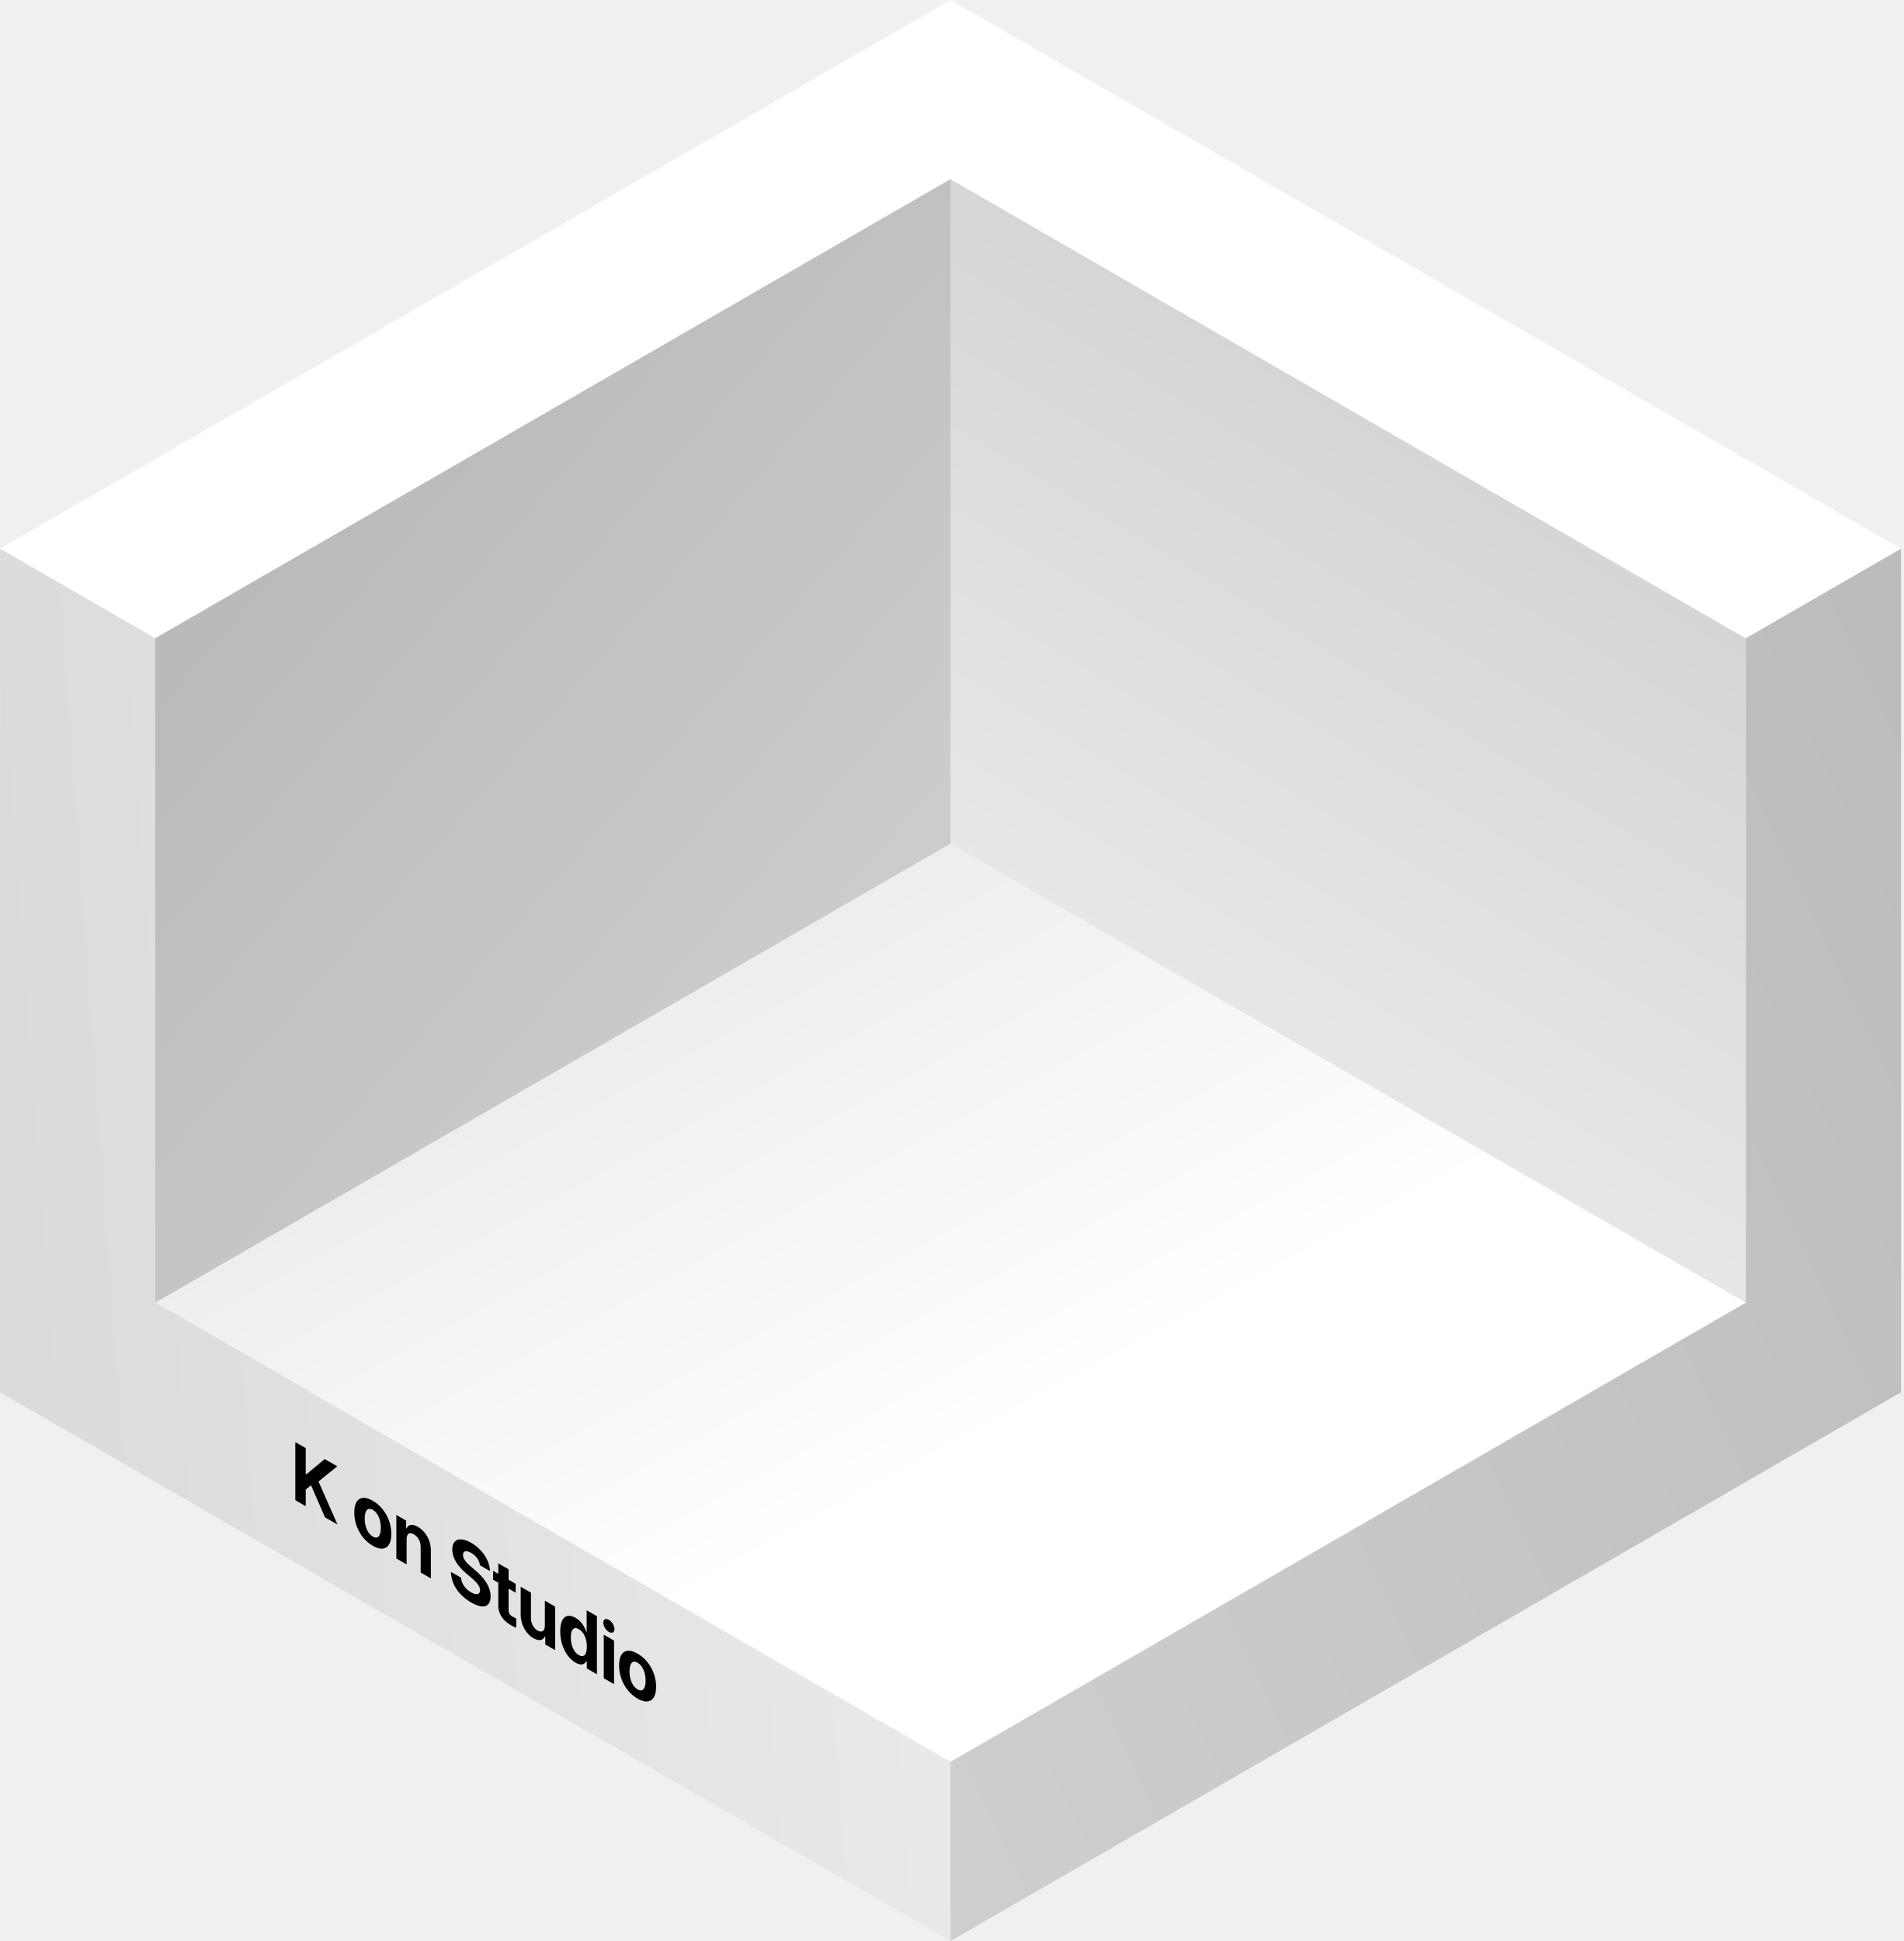
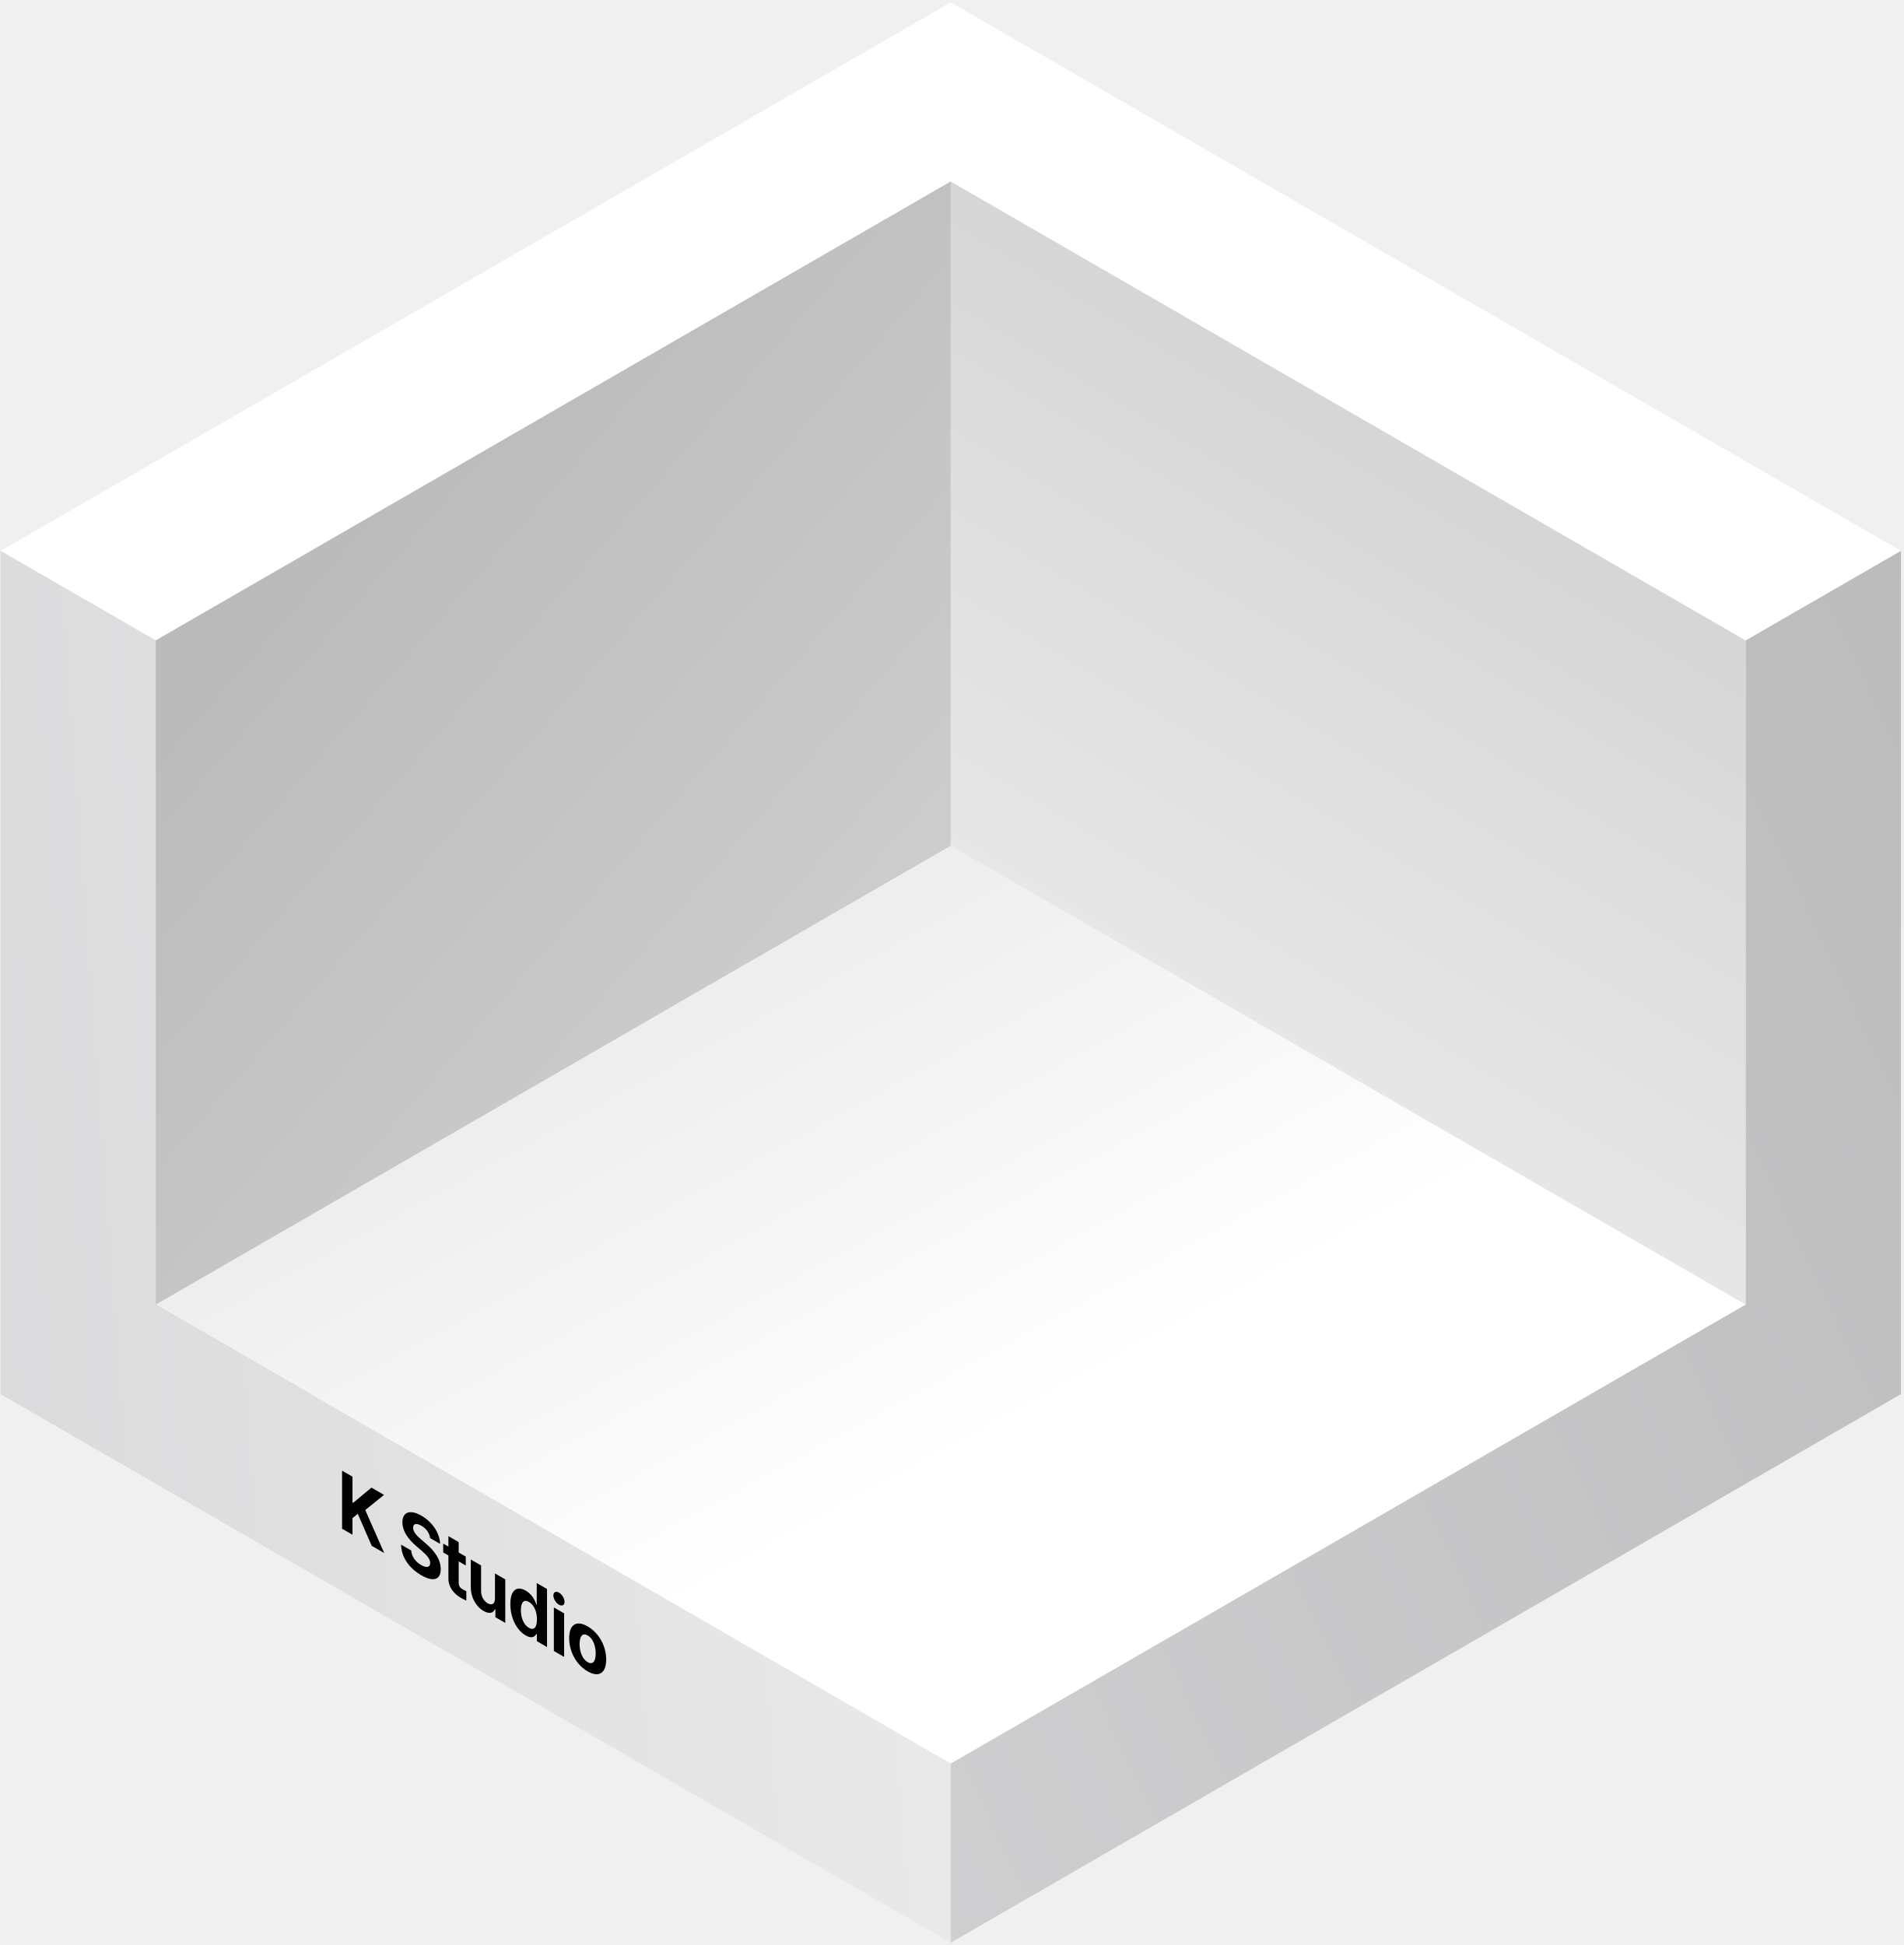
- <svg xmlns="http://www.w3.org/2000/svg" width="408" height="416" viewBox="0 0 408 416" fill="none">
-   <rect width="196.8" height="180.8" transform="matrix(-0.866025 -0.5 0 1 374.125 136.797)" fill="url(#paint0_linear_1170_1255)" />
-   <path d="M0.001 117.599L33.256 136.799L203.691 38.398L374.123 136.799L407.379 117.599L236.944 19.198L236.943 19.199L203.688 0L0.001 117.599Z" fill="white" />
-   <rect width="196.8" height="180.8" transform="matrix(0.866025 -0.5 0 1 33.2559 136.797)" fill="url(#paint1_linear_1170_1255)" />
-   <rect width="196.8" height="196.8" transform="matrix(0.866025 0.5 -0.866025 0.5 203.693 180.797)" fill="url(#paint2_linear_1170_1255)" />
-   <path d="M33.262 317.598L203.695 415.998V377.598L33.262 279.197V317.598ZM0.005 298.397L33.261 317.598V136.798L0.005 117.598V298.397Z" fill="url(#paint3_linear_1170_1255)" />
-   <path d="M374.126 136.798V279.198L203.693 377.598V415.998L374.128 317.598V317.596L407.381 298.397V117.598L374.126 136.798Z" fill="url(#paint4_linear_1170_1255)" />
-   <path d="M63.284 321.519V309.076L65.517 310.365V315.882L65.666 315.968L69.58 312.711L72.275 314.266L68.256 317.515L72.319 326.736L69.64 325.189L66.648 318.323L65.517 319.251V322.809L63.284 321.519ZM79.881 331.291C77.44 329.882 75.922 327.063 75.922 324.175C75.922 321.288 77.44 320.239 79.881 321.649C82.322 323.058 83.856 325.868 83.856 328.756C83.856 331.643 82.322 332.7 79.881 331.291ZM79.896 329.323C81.027 329.976 81.608 329.091 81.608 327.458C81.608 325.808 81.027 324.253 79.896 323.599C78.75 322.938 78.155 323.814 78.155 325.464C78.155 327.097 78.75 328.661 79.896 329.323ZM87.138 329.895V335.291L84.935 334.02V324.687L87.034 325.898V327.531L87.123 327.583C87.495 326.715 88.358 326.543 89.549 327.231C91.231 328.202 92.348 330.17 92.333 332.344V338.291L90.145 337.027V331.527C90.145 330.376 89.594 329.37 88.686 328.846C87.763 328.313 87.138 328.657 87.138 329.895ZM102.842 335.472C102.753 334.441 102.068 333.461 100.981 332.834C99.85 332.181 99.225 332.421 99.21 333.238C99.195 334.123 100.014 335.008 100.937 335.782L101.904 336.615C103.75 338.162 105.134 340.044 105.134 342.124C105.134 344.41 103.586 344.96 100.966 343.447C98.362 341.943 96.695 339.589 96.635 336.89L98.808 338.145C98.883 339.443 99.746 340.577 100.937 341.264C102.113 341.943 102.872 341.746 102.872 340.818C102.872 339.975 102.202 339.193 101.026 338.171L99.85 337.165C98.034 335.601 96.918 333.908 96.918 332.086C96.918 329.818 98.644 329.319 100.996 330.677C103.378 332.052 104.956 334.493 104.985 336.71L102.842 335.472ZM110.5 339.447V341.355L108.982 340.478V345.033C108.982 345.772 109.295 346.142 109.741 346.417C109.965 346.545 110.352 346.752 110.62 346.872V348.883C110.381 348.797 109.994 348.608 109.444 348.29C107.851 347.37 106.764 345.918 106.779 344.122V339.206L105.663 338.562V336.654L106.779 337.299V335.064L108.982 336.336V338.57L110.5 339.447ZM116.76 348.423V343.061L118.963 344.333V353.666L116.849 352.445V350.761L116.76 350.709C116.388 351.577 115.524 351.801 114.304 351.096C112.681 350.159 111.58 348.2 111.58 346.017V340.07L113.783 341.342V346.842C113.783 347.942 114.334 348.965 115.197 349.463C116.001 349.927 116.76 349.695 116.76 348.423ZM123.347 356.351C121.501 355.286 120.057 352.751 120.057 349.64C120.057 346.443 121.56 345.712 123.347 346.743C124.701 347.526 125.341 348.823 125.639 349.751L125.713 349.794V345.119L127.916 346.391V358.835L125.743 357.58V356.085L125.639 356.025C125.326 356.618 124.657 357.108 123.347 356.351ZM124.031 354.718C125.133 355.354 125.758 354.598 125.758 352.914C125.758 351.229 125.133 349.803 124.031 349.167C122.915 348.522 122.32 349.296 122.32 350.929C122.32 352.579 122.915 354.074 124.031 354.718ZM129.383 359.682V350.349L131.586 351.621V360.953L129.383 359.682ZM130.484 349.764C129.814 349.378 129.279 348.484 129.279 347.779C129.279 347.057 129.814 346.782 130.484 347.169C131.139 347.547 131.675 348.441 131.675 349.163C131.675 349.867 131.139 350.142 130.484 349.764ZM136.625 364.052C134.183 362.642 132.665 359.824 132.665 356.936C132.665 354.049 134.183 353 136.625 354.409C139.066 355.819 140.599 358.629 140.599 361.516C140.599 364.404 139.066 365.461 136.625 364.052ZM136.639 362.084C137.771 362.737 138.351 361.852 138.351 360.219C138.351 358.569 137.771 357.013 136.639 356.36C135.493 355.699 134.898 356.575 134.898 358.225C134.898 359.858 135.493 361.422 136.639 362.084Z" fill="black" />
+ <svg xmlns="http://www.w3.org/2000/svg" width="408" height="417" viewBox="0 0 408 417" fill="none">
+   <rect width="196.8" height="180.8" transform="matrix(-0.866025 -0.5 0 1 374.25 137.305)" fill="url(#paint0_linear_1184_2448)" />
+   <path d="M0.125 118.104L33.38 137.305L203.811 38.907L374.241 137.305L407.496 118.105L237.066 19.707L237.068 19.706L203.812 0.506L0.125 118.104Z" fill="white" />
+   <rect width="196.8" height="180.8" transform="matrix(0.866025 -0.5 0 1 33.375 137.305)" fill="url(#paint1_linear_1184_2448)" />
+   <rect width="196.8" height="196.8" transform="matrix(0.866025 0.5 -0.866025 0.5 203.812 181.305)" fill="url(#paint2_linear_1184_2448)" />
+   <path d="M0.125 298.903L33.375 318.1V318.104L203.809 416.503V378.104L33.381 279.706V137.304L0.125 118.104V298.903Z" fill="url(#paint3_linear_1184_2448)" />
+   <path d="M374.244 137.304V279.704L203.812 378.104V416.504L374.246 318.104V318.102L407.5 298.903V118.104L374.244 137.304Z" fill="url(#paint4_linear_1184_2448)" />
+   <path d="M73.33 327.748V315.305L75.563 316.594V322.111L75.712 322.197L79.626 318.94L82.321 320.495L78.302 323.744L82.365 332.965L79.686 331.418L76.694 324.552L75.563 325.48V329.037L73.33 327.748ZM92.19 329.751C92.1 328.72 91.416 327.74 90.329 327.113C89.198 326.46 88.573 326.7 88.558 327.517C88.543 328.402 89.362 329.287 90.284 330.06L91.252 330.894C93.098 332.441 94.482 334.323 94.482 336.403C94.482 338.689 92.934 339.239 90.314 337.726C87.71 336.222 86.042 333.868 85.983 331.169L88.156 332.424C88.23 333.721 89.094 334.856 90.284 335.543C91.46 336.222 92.22 336.025 92.22 335.096C92.22 334.254 91.55 333.472 90.374 332.45L89.198 331.444C87.382 329.88 86.266 328.187 86.266 326.365C86.266 324.096 87.992 323.598 90.344 324.956C92.726 326.331 94.303 328.771 94.333 330.989L92.19 329.751ZM99.848 333.726V335.634L98.33 334.757V339.312C98.33 340.051 98.643 340.42 99.089 340.695C99.312 340.824 99.7 341.031 99.967 341.151V343.162C99.729 343.076 99.342 342.887 98.791 342.569C97.199 341.649 96.112 340.197 96.127 338.401V333.485L95.011 332.841V330.933L96.127 331.577V329.343L98.33 330.615V332.849L99.848 333.726ZM106.108 342.702V337.34L108.311 338.612V347.944L106.197 346.724V345.04L106.108 344.988C105.736 345.856 104.872 346.08 103.652 345.375C102.029 344.438 100.928 342.479 100.928 340.296V334.349L103.131 335.621V341.121C103.131 342.221 103.681 343.244 104.545 343.742C105.349 344.206 106.108 343.974 106.108 342.702ZM112.695 350.63C110.849 349.565 109.405 347.029 109.405 343.918C109.405 340.722 110.908 339.991 112.695 341.022C114.049 341.804 114.689 343.102 114.987 344.03L115.061 344.073V339.398L117.264 340.67V353.114L115.091 351.859V350.364L114.987 350.304C114.674 350.897 114.004 351.386 112.695 350.63ZM113.379 348.997C114.481 349.633 115.106 348.877 115.106 347.193C115.106 345.508 114.481 344.082 113.379 343.446C112.263 342.801 111.667 343.575 111.667 345.207C111.667 346.857 112.263 348.353 113.379 348.997ZM118.731 353.96V344.628L120.934 345.899V355.232L118.731 353.96ZM119.832 344.043C119.162 343.656 118.626 342.763 118.626 342.058C118.626 341.336 119.162 341.061 119.832 341.448C120.487 341.826 121.023 342.72 121.023 343.442C121.023 344.146 120.487 344.421 119.832 344.043ZM125.972 358.33C123.531 356.921 122.013 354.102 122.013 351.215C122.013 348.327 123.531 347.279 125.972 348.688C128.413 350.098 129.947 352.908 129.947 355.795C129.947 358.683 128.413 359.74 125.972 358.33ZM125.987 356.363C127.118 357.016 127.699 356.13 127.699 354.498C127.699 352.848 127.118 351.292 125.987 350.639C124.841 349.977 124.246 350.854 124.246 352.504C124.246 354.137 124.841 355.701 125.987 356.363Z" fill="black" />
  <defs>
-     <linearGradient id="paint0_linear_1170_1255" x1="93.484" y1="-1.732" x2="97.186" y2="180.825" gradientUnits="userSpaceOnUse">
+     <linearGradient id="paint0_linear_1184_2448" x1="93.484" y1="-1.732" x2="97.186" y2="180.825" gradientUnits="userSpaceOnUse">
      <stop stop-color="#D6D6D6" />
      <stop offset="1" stop-color="#EBEBEB" />
    </linearGradient>
-     <linearGradient id="paint1_linear_1170_1255" x1="85.71" y1="-32.3" x2="173.044" y2="144.23" gradientUnits="userSpaceOnUse">
+     <linearGradient id="paint1_linear_1184_2448" x1="85.71" y1="-32.3" x2="173.044" y2="144.23" gradientUnits="userSpaceOnUse">
      <stop stop-color="#BABABA" />
      <stop offset="1" stop-color="#CCCCCC" />
    </linearGradient>
-     <linearGradient id="paint2_linear_1170_1255" x1="132.356" y1="123.92" x2="-249.424" y2="112.607" gradientUnits="userSpaceOnUse">
+     <linearGradient id="paint2_linear_1184_2448" x1="132.356" y1="123.92" x2="-249.424" y2="112.607" gradientUnits="userSpaceOnUse">
      <stop stop-color="white" />
      <stop offset="1" stop-color="#CECECE" />
    </linearGradient>
-     <linearGradient id="paint3_linear_1170_1255" x1="-55.304" y1="22.784" x2="172.68" y2="6.195" gradientUnits="userSpaceOnUse">
+     <linearGradient id="paint3_linear_1184_2448" x1="-55.182" y1="23.29" x2="172.794" y2="6.702" gradientUnits="userSpaceOnUse">
      <stop stop-color="#D8D8DA" />
      <stop offset="1" stop-color="#E9E9E9" />
    </linearGradient>
-     <linearGradient id="paint4_linear_1170_1255" x1="371.492" y1="-47.216" x2="-80.228" y2="166.114" gradientUnits="userSpaceOnUse">
+     <linearGradient id="paint4_linear_1184_2448" x1="371.611" y1="-46.71" x2="-80.109" y2="166.619" gradientUnits="userSpaceOnUse">
      <stop stop-color="#B9B9BA" />
      <stop offset="1" stop-color="#D8D8DA" />
    </linearGradient>
  </defs>
</svg>
